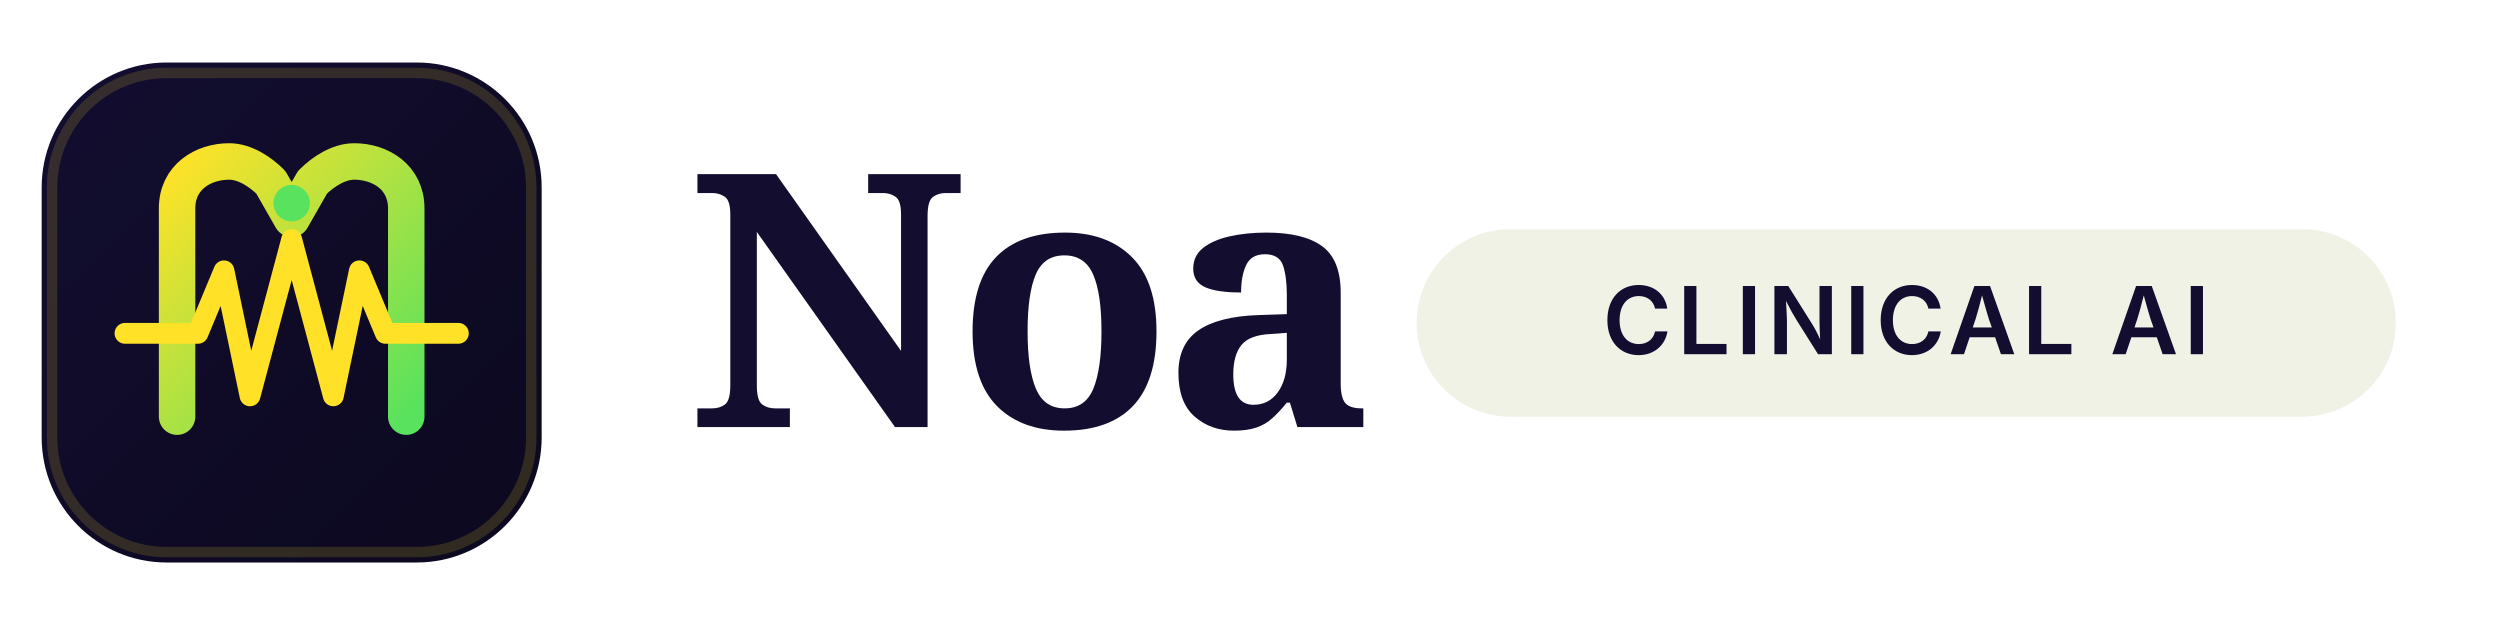
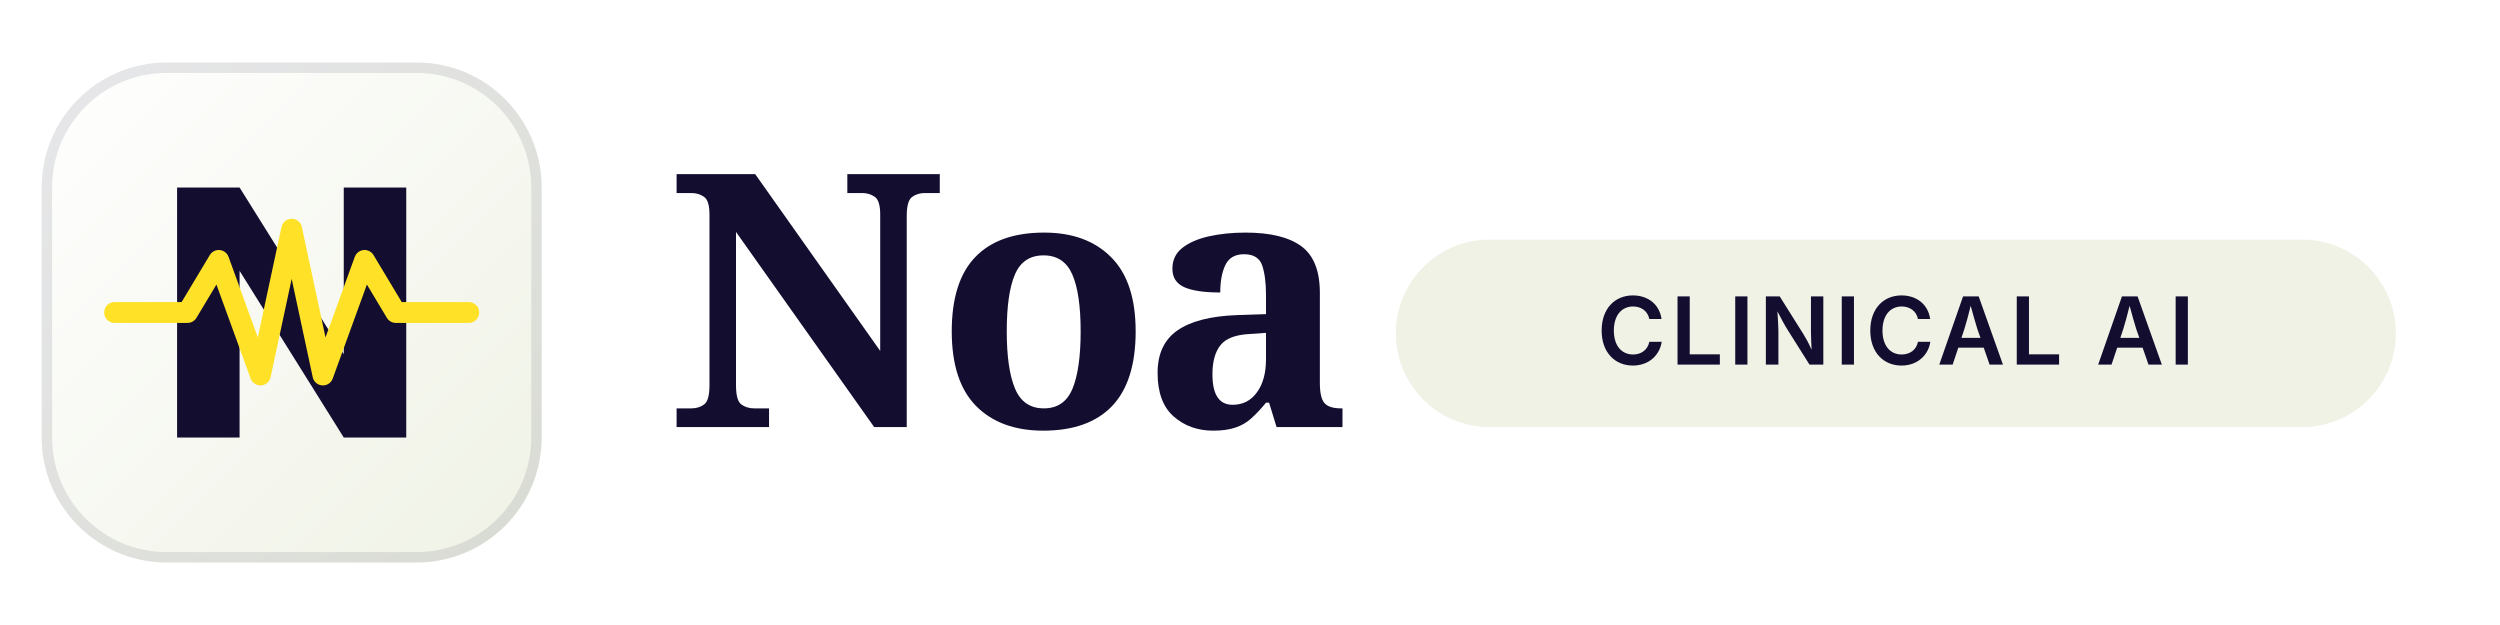
<svg xmlns="http://www.w3.org/2000/svg" width="240" height="60" viewBox="0 0 240 60" fill="none">
  <defs>
-     <linearGradient id="markBg" x1="0%" y1="0%" x2="100%" y2="100%">
-       <stop offset="0%" stop-color="#130E30" />
-       <stop offset="100%" stop-color="#0B081E" />
-     </linearGradient>
-     <linearGradient id="markGrad" x1="0%" y1="0%" x2="100%" y2="100%">
-       <stop offset="0%" stop-color="#FFE228" />
-       <stop offset="100%" stop-color="#59E25D" />
+     <linearGradient id="fullMarkBg" x1="0%" y1="0%" x2="100%" y2="100%">
+       <stop offset="0%" stop-color="#FFFFFF" />
+       <stop offset="100%" stop-color="#EFF2E5" />
    </linearGradient>
  </defs>
-   <rect x="4" y="6" width="48" height="48" rx="12" fill="url(#markBg)" />
-   <rect x="5" y="7" width="46" height="46" rx="11" stroke="#FFE228" stroke-opacity="0.15" stroke-width="1" />
-   <path d="M17 40 V20 C17 17 19.5 15.5 22 15.5 C23.5 15.5 25 16.5 26 17.5 L28 21 L30 17.5 C31 16.5 32.5 15.5 34 15.5 C36.5 15.5 39 17 39 20 V40" stroke="url(#markGrad)" stroke-width="3.5" stroke-linecap="round" stroke-linejoin="round" />
-   <path d="M12 32 H19 L21.5 26 L24 38 L28 23 L32 38 L34.5 26 L37 32 H44" stroke="#FFE228" stroke-width="2" stroke-linecap="round" stroke-linejoin="round" />
-   <circle cx="28" cy="19.5" r="1.75" fill="#59E25D" />
-   <text x="66" y="41" font-family="'Hedvig Letters Serif', Georgia, serif" font-size="34" font-weight="700" fill="#130E30" letter-spacing="-0.03em">
+   <rect x="4" y="6" width="48" height="48" rx="12" fill="url(#fullMarkBg)" />
+   <rect x="4.5" y="6.5" width="47" height="47" rx="11.5" stroke="#130E30" stroke-opacity="0.1" stroke-width="1" />
+   <path d="M17 18 H23 L33 34 V18 H39 V42 H33 L23 26 V42 H17 Z" fill="#130E30" />
+   <path d="M11 30 H18 L21 25 L25 36 L28 22 L31 36 L35 25 L38 30 H45" fill="none" stroke="#FFE228" stroke-width="2" stroke-linecap="round" stroke-linejoin="round" />
+   <text x="64" y="41" font-family="'Hedvig Letters Serif', Georgia, serif" font-size="34" font-weight="700" fill="#130E30" letter-spacing="-0.03em">
    Noa
  </text>
-   <rect x="136" y="22" width="94" height="18" rx="9" fill="#EFF2E5" />
-   <text x="183" y="34" font-family="'Inter', system-ui, sans-serif" font-size="9" font-weight="600" fill="#130E30" text-anchor="middle" letter-spacing="0.06em">
+   <rect x="134" y="23" width="96" height="18" rx="9" fill="#EFF2E5" />
+   <text x="182" y="35" font-family="'Inter', system-ui, sans-serif" font-size="9" font-weight="600" fill="#130E30" text-anchor="middle" letter-spacing="0.05em">
    CLINICAL AI
  </text>
</svg>
